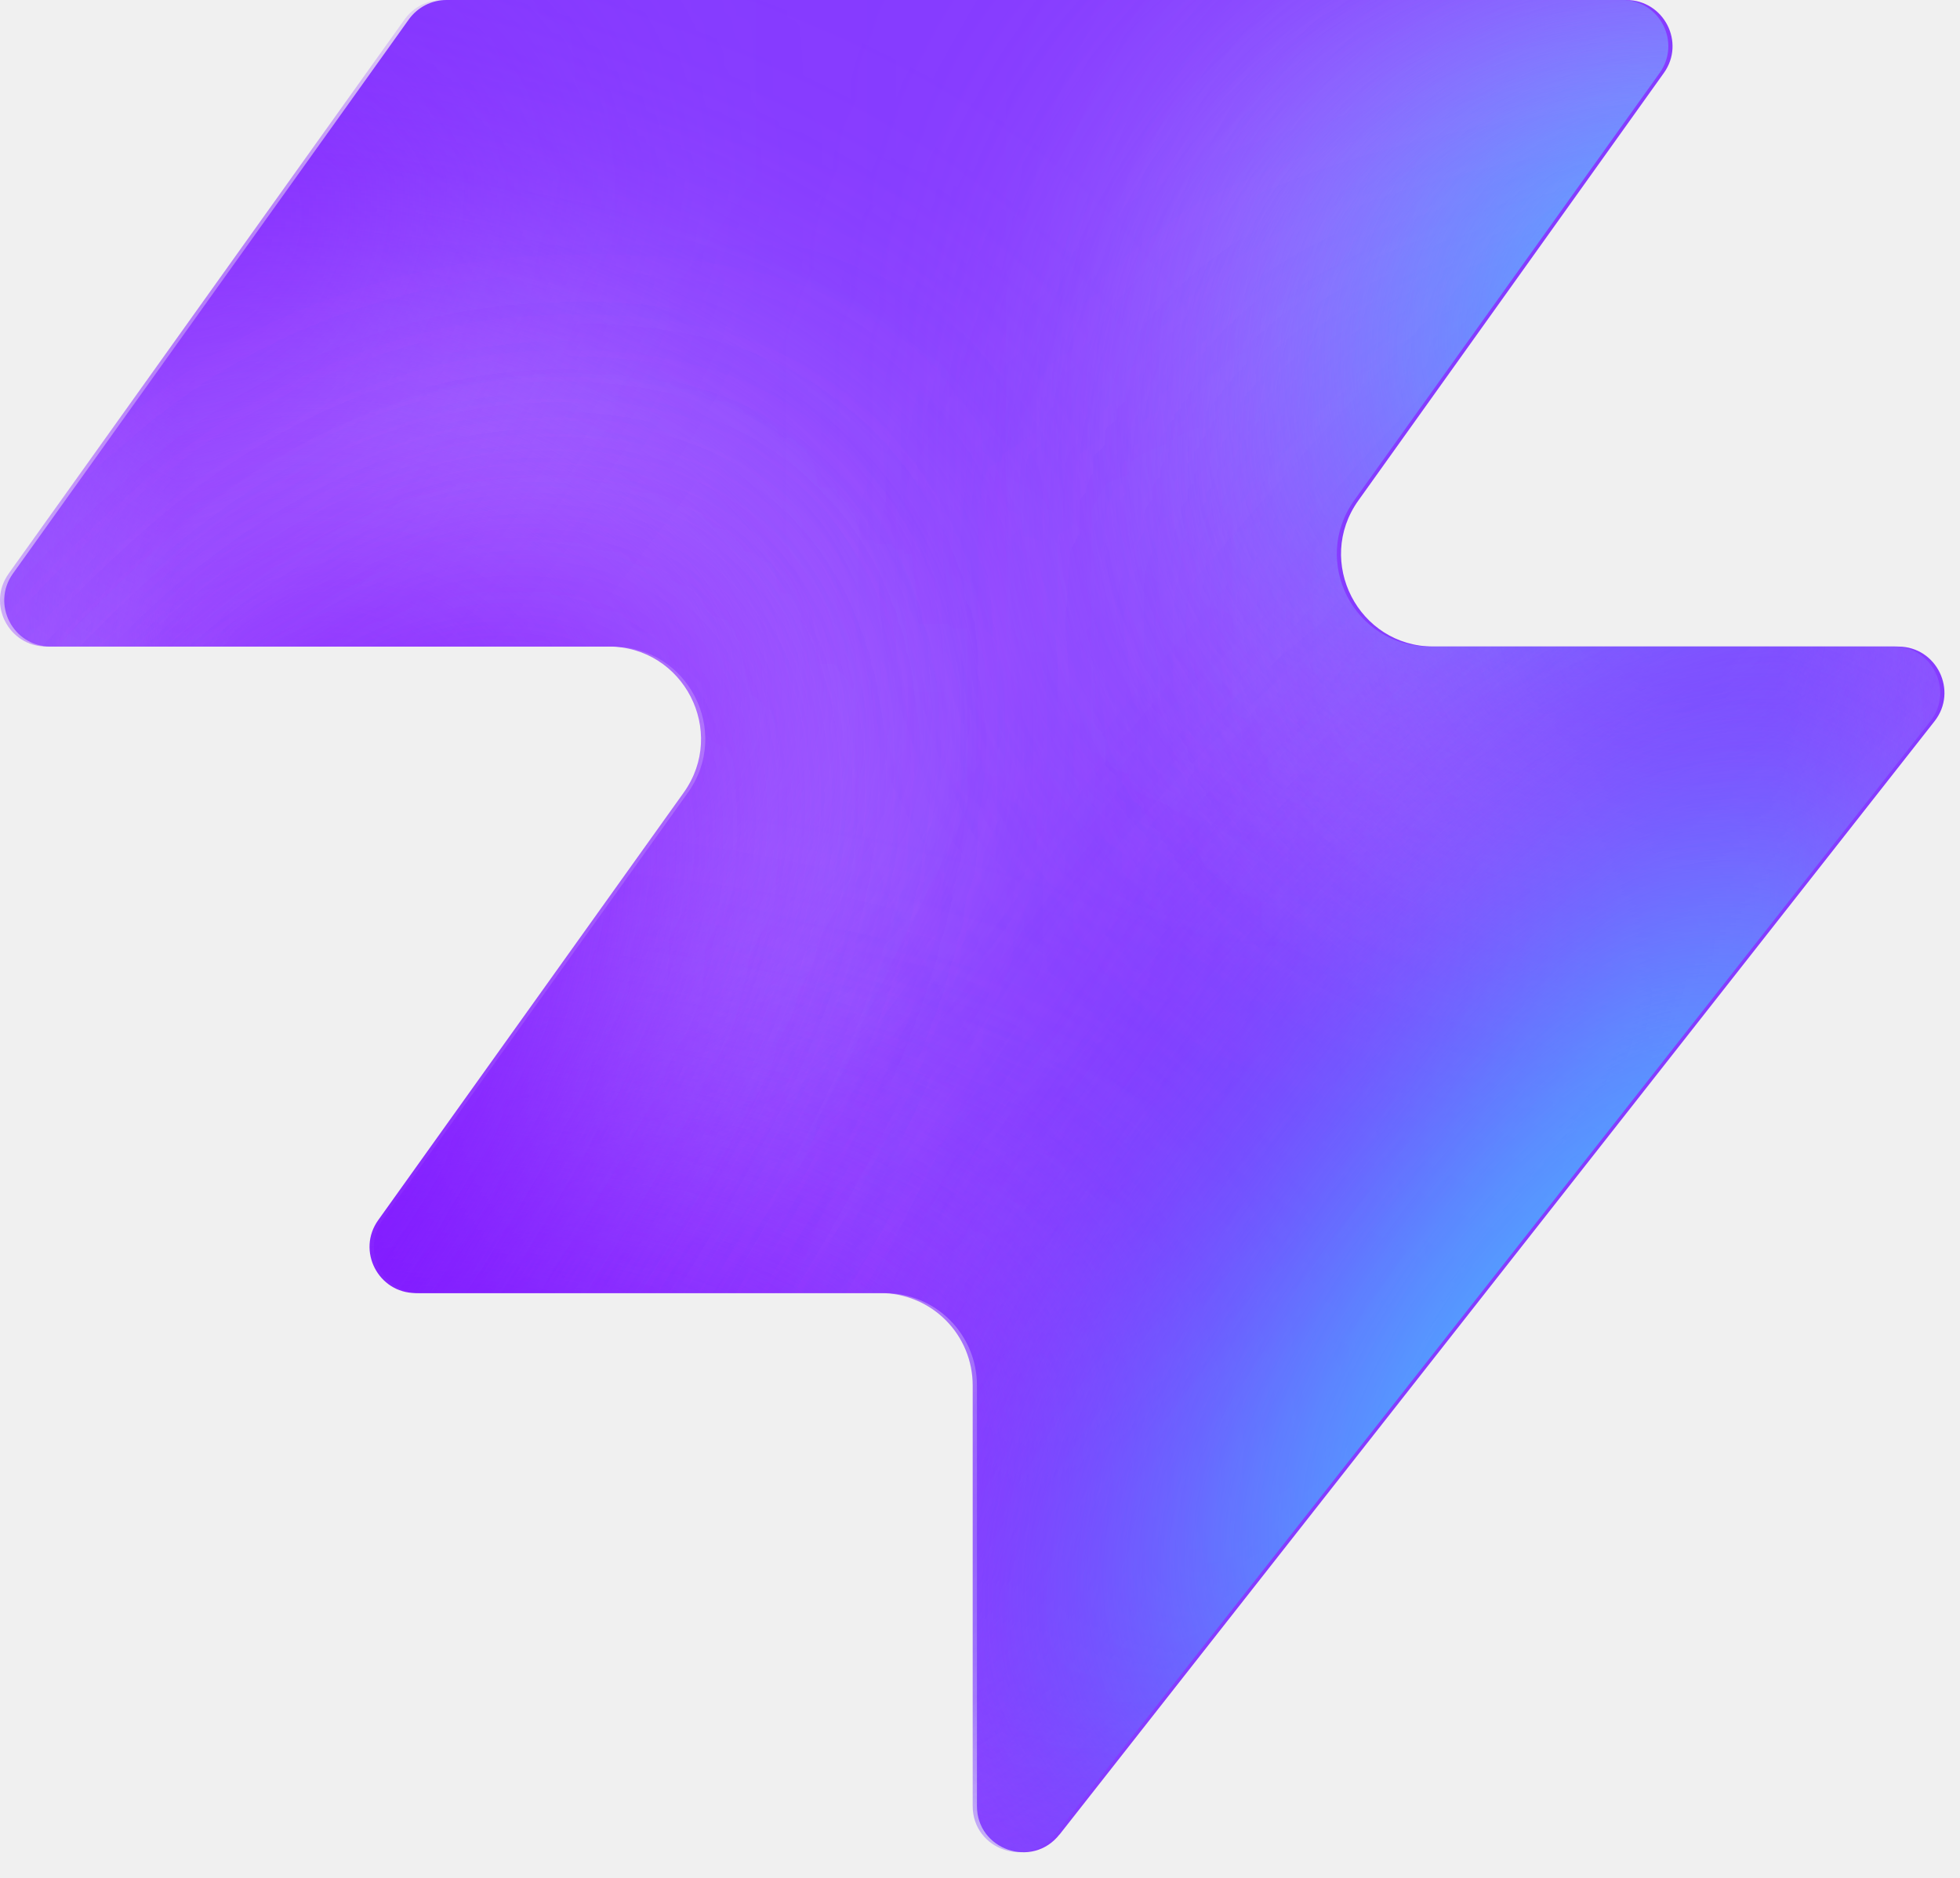
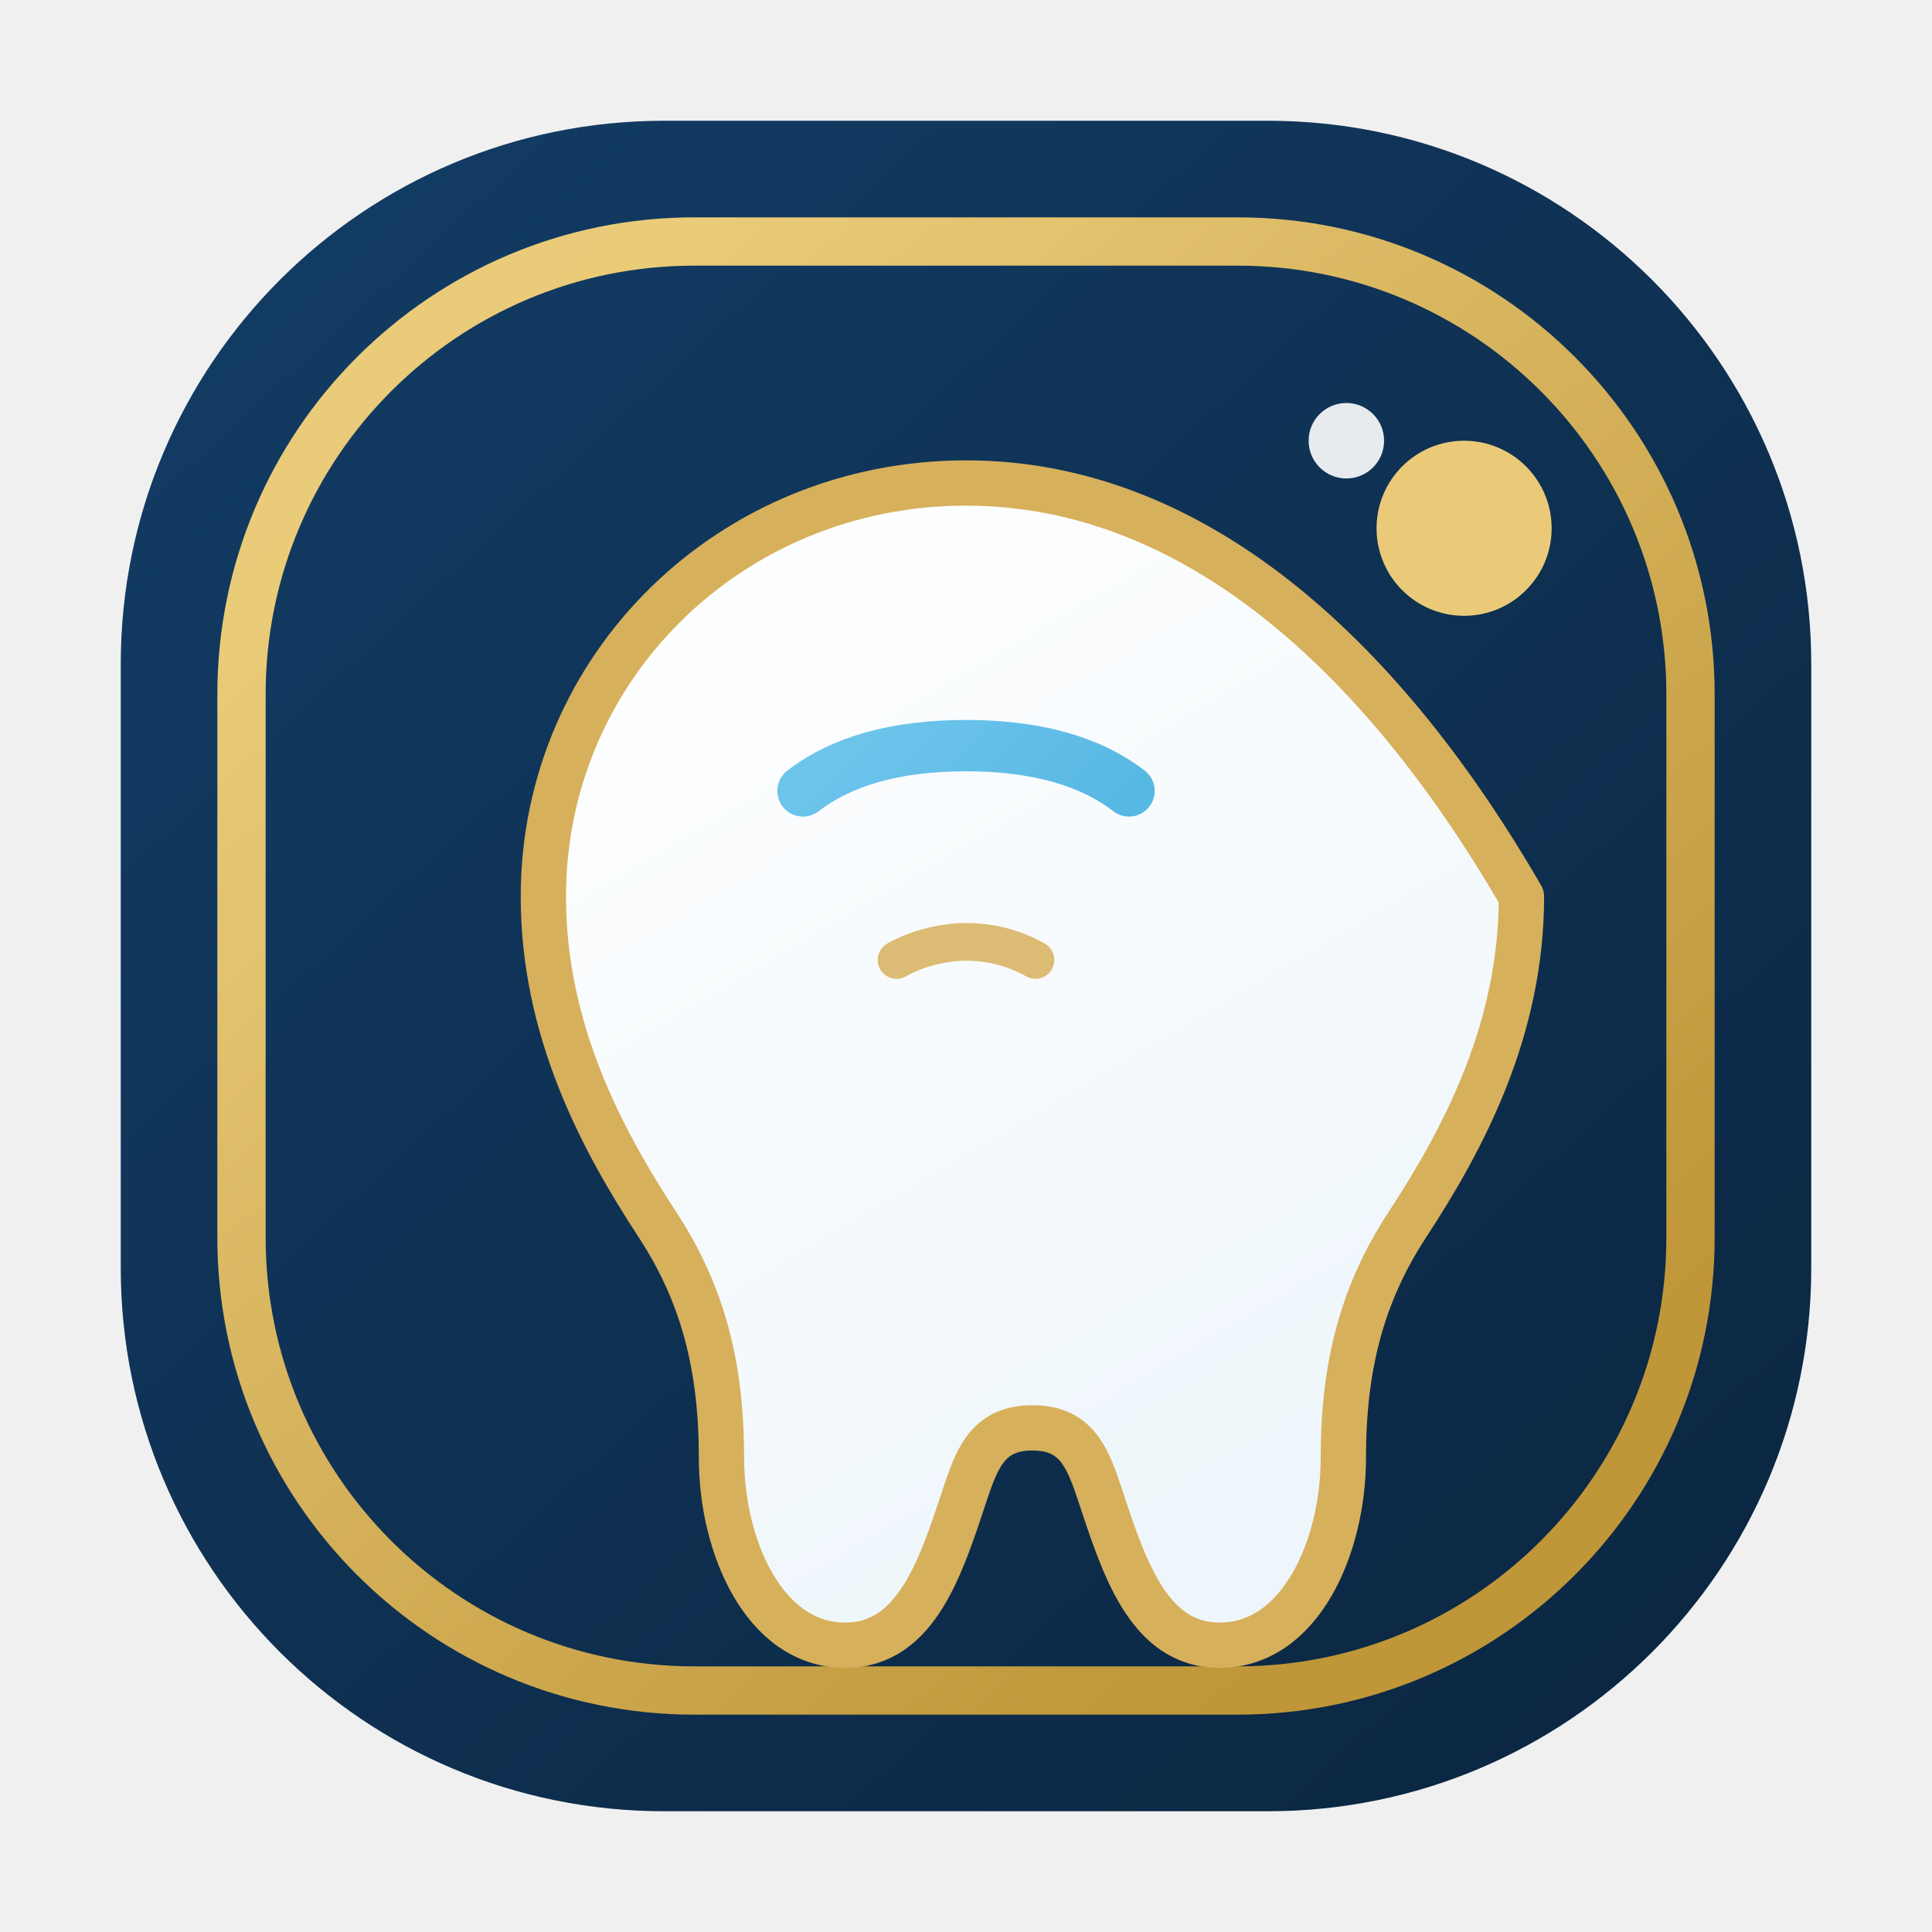
- <svg xmlns="http://www.w3.org/2000/svg" width="48" height="46" fill="none" viewBox="0 0 48 46">
-   <path fill="#863bff" d="M25.946 44.938c-.664.845-2.021.375-2.021-.698V33.937a2.26 2.26 0 0 0-2.262-2.262H10.287c-.92 0-1.456-1.04-.92-1.788l7.48-10.471c1.07-1.497 0-3.578-1.842-3.578H1.237c-.92 0-1.456-1.04-.92-1.788L10.013.474c.214-.297.556-.474.92-.474h28.894c.92 0 1.456 1.04.92 1.788l-7.48 10.471c-1.07 1.498 0 3.579 1.842 3.579h11.377c.943 0 1.473 1.088.89 1.83L25.947 44.94z" style="fill:#863bff;fill:color(display-p3 .525 .23 1);fill-opacity:1" />
-   <mask id="a" width="48" height="46" x="0" y="0" maskUnits="userSpaceOnUse" style="mask-type:alpha">
-     <path fill="#000" d="M25.842 44.938c-.664.844-2.021.375-2.021-.698V33.937a2.26 2.26 0 0 0-2.262-2.262H10.183c-.92 0-1.456-1.04-.92-1.788l7.48-10.471c1.07-1.498 0-3.579-1.842-3.579H1.133c-.92 0-1.456-1.04-.92-1.787L9.91.473c.214-.297.556-.474.92-.474h28.894c.92 0 1.456 1.04.92 1.788l-7.48 10.471c-1.07 1.498 0 3.578 1.842 3.578h11.377c.943 0 1.473 1.088.89 1.832L25.843 44.94z" style="fill:#000;fill-opacity:1" />
-   </mask>
-   <g mask="url(#a)">
-     <g filter="url(#b)">
-       <ellipse cx="5.508" cy="14.704" fill="#ede6ff" rx="5.508" ry="14.704" style="fill:#ede6ff;fill:color(display-p3 .927 .903 1);fill-opacity:1" transform="matrix(.00324 1 1 -.00324 -4.47 31.516)" />
-     </g>
-     <g filter="url(#c)">
-       <ellipse cx="10.399" cy="29.851" fill="#ede6ff" rx="10.399" ry="29.851" style="fill:#ede6ff;fill:color(display-p3 .927 .903 1);fill-opacity:1" transform="matrix(.00324 1 1 -.00324 -39.328 7.883)" />
-     </g>
-     <g filter="url(#d)">
-       <ellipse cx="5.508" cy="30.487" fill="#7e14ff" rx="5.508" ry="30.487" style="fill:#7e14ff;fill:color(display-p3 .492 .077 1);fill-opacity:1" transform="rotate(89.814 -25.913 -14.639)scale(1 -1)" />
-     </g>
-     <g filter="url(#e)">
-       <ellipse cx="5.508" cy="30.599" fill="#7e14ff" rx="5.508" ry="30.599" style="fill:#7e14ff;fill:color(display-p3 .492 .077 1);fill-opacity:1" transform="rotate(89.814 -32.644 -3.334)scale(1 -1)" />
-     </g>
-     <g filter="url(#f)">
-       <ellipse cx="5.508" cy="30.599" fill="#7e14ff" rx="5.508" ry="30.599" style="fill:#7e14ff;fill:color(display-p3 .492 .077 1);fill-opacity:1" transform="matrix(.00324 1 1 -.00324 -34.34 30.47)" />
-     </g>
-     <g filter="url(#g)">
-       <ellipse cx="14.072" cy="22.078" fill="#ede6ff" rx="14.072" ry="22.078" style="fill:#ede6ff;fill:color(display-p3 .927 .903 1);fill-opacity:1" transform="rotate(93.35 24.506 48.493)scale(-1 1)" />
-     </g>
-     <g filter="url(#h)">
-       <ellipse cx="3.47" cy="21.501" fill="#7e14ff" rx="3.47" ry="21.501" style="fill:#7e14ff;fill:color(display-p3 .492 .077 1);fill-opacity:1" transform="rotate(89.009 28.708 47.59)scale(-1 1)" />
-     </g>
-     <g filter="url(#i)">
-       <ellipse cx="3.47" cy="21.501" fill="#7e14ff" rx="3.47" ry="21.501" style="fill:#7e14ff;fill:color(display-p3 .492 .077 1);fill-opacity:1" transform="rotate(89.009 28.708 47.59)scale(-1 1)" />
-     </g>
-     <g filter="url(#j)">
-       <ellipse cx=".387" cy="8.972" fill="#7e14ff" rx="4.407" ry="29.108" style="fill:#7e14ff;fill:color(display-p3 .492 .077 1);fill-opacity:1" transform="rotate(39.51 .387 8.972)" />
-     </g>
-     <g filter="url(#k)">
-       <ellipse cx="47.523" cy="-6.092" fill="#7e14ff" rx="4.407" ry="29.108" style="fill:#7e14ff;fill:color(display-p3 .492 .077 1);fill-opacity:1" transform="rotate(37.892 47.523 -6.092)" />
-     </g>
-     <g filter="url(#l)">
-       <ellipse cx="41.412" cy="6.333" fill="#47bfff" rx="5.971" ry="9.665" style="fill:#47bfff;fill:color(display-p3 .28 .748 1);fill-opacity:1" transform="rotate(37.892 41.412 6.333)" />
-     </g>
-     <g filter="url(#m)">
-       <ellipse cx="-1.879" cy="38.332" fill="#7e14ff" rx="4.407" ry="29.108" style="fill:#7e14ff;fill:color(display-p3 .492 .077 1);fill-opacity:1" transform="rotate(37.892 -1.88 38.332)" />
-     </g>
-     <g filter="url(#n)">
-       <ellipse cx="-1.879" cy="38.332" fill="#7e14ff" rx="4.407" ry="29.108" style="fill:#7e14ff;fill:color(display-p3 .492 .077 1);fill-opacity:1" transform="rotate(37.892 -1.88 38.332)" />
-     </g>
-     <g filter="url(#o)">
-       <ellipse cx="35.651" cy="29.907" fill="#7e14ff" rx="4.407" ry="29.108" style="fill:#7e14ff;fill:color(display-p3 .492 .077 1);fill-opacity:1" transform="rotate(37.892 35.651 29.907)" />
-     </g>
-     <g filter="url(#p)">
-       <ellipse cx="38.418" cy="32.4" fill="#47bfff" rx="5.971" ry="15.297" style="fill:#47bfff;fill:color(display-p3 .28 .748 1);fill-opacity:1" transform="rotate(37.892 38.418 32.4)" />
-     </g>
-   </g>
+ <svg xmlns="http://www.w3.org/2000/svg" viewBox="0 0 64 64" fill="none">
  <defs>
-     <filter id="b" width="60.045" height="41.654" x="-19.77" y="16.149" color-interpolation-filters="sRGB" filterUnits="userSpaceOnUse">
-       <feFlood flood-opacity="0" result="BackgroundImageFix" />
-       <feBlend in="SourceGraphic" in2="BackgroundImageFix" result="shape" />
-       <feGaussianBlur result="effect1_foregroundBlur_2002_17158" stdDeviation="7.659" />
-     </filter>
-     <filter id="c" width="90.34" height="51.437" x="-54.613" y="-7.533" color-interpolation-filters="sRGB" filterUnits="userSpaceOnUse">
-       <feFlood flood-opacity="0" result="BackgroundImageFix" />
-       <feBlend in="SourceGraphic" in2="BackgroundImageFix" result="shape" />
-       <feGaussianBlur result="effect1_foregroundBlur_2002_17158" stdDeviation="7.659" />
-     </filter>
-     <filter id="d" width="79.355" height="29.4" x="-49.64" y="2.03" color-interpolation-filters="sRGB" filterUnits="userSpaceOnUse">
-       <feFlood flood-opacity="0" result="BackgroundImageFix" />
-       <feBlend in="SourceGraphic" in2="BackgroundImageFix" result="shape" />
-       <feGaussianBlur result="effect1_foregroundBlur_2002_17158" stdDeviation="4.596" />
-     </filter>
-     <filter id="e" width="79.579" height="29.4" x="-45.045" y="20.029" color-interpolation-filters="sRGB" filterUnits="userSpaceOnUse">
-       <feFlood flood-opacity="0" result="BackgroundImageFix" />
-       <feBlend in="SourceGraphic" in2="BackgroundImageFix" result="shape" />
-       <feGaussianBlur result="effect1_foregroundBlur_2002_17158" stdDeviation="4.596" />
-     </filter>
-     <filter id="f" width="79.579" height="29.4" x="-43.513" y="21.178" color-interpolation-filters="sRGB" filterUnits="userSpaceOnUse">
-       <feFlood flood-opacity="0" result="BackgroundImageFix" />
-       <feBlend in="SourceGraphic" in2="BackgroundImageFix" result="shape" />
-       <feGaussianBlur result="effect1_foregroundBlur_2002_17158" stdDeviation="4.596" />
-     </filter>
-     <filter id="g" width="74.749" height="58.852" x="15.756" y="-17.901" color-interpolation-filters="sRGB" filterUnits="userSpaceOnUse">
-       <feFlood flood-opacity="0" result="BackgroundImageFix" />
-       <feBlend in="SourceGraphic" in2="BackgroundImageFix" result="shape" />
-       <feGaussianBlur result="effect1_foregroundBlur_2002_17158" stdDeviation="7.659" />
-     </filter>
-     <filter id="h" width="61.377" height="25.362" x="23.548" y="2.284" color-interpolation-filters="sRGB" filterUnits="userSpaceOnUse">
-       <feFlood flood-opacity="0" result="BackgroundImageFix" />
-       <feBlend in="SourceGraphic" in2="BackgroundImageFix" result="shape" />
-       <feGaussianBlur result="effect1_foregroundBlur_2002_17158" stdDeviation="4.596" />
-     </filter>
-     <filter id="i" width="61.377" height="25.362" x="23.548" y="2.284" color-interpolation-filters="sRGB" filterUnits="userSpaceOnUse">
-       <feFlood flood-opacity="0" result="BackgroundImageFix" />
-       <feBlend in="SourceGraphic" in2="BackgroundImageFix" result="shape" />
-       <feGaussianBlur result="effect1_foregroundBlur_2002_17158" stdDeviation="4.596" />
-     </filter>
-     <filter id="j" width="56.045" height="63.649" x="-27.636" y="-22.853" color-interpolation-filters="sRGB" filterUnits="userSpaceOnUse">
-       <feFlood flood-opacity="0" result="BackgroundImageFix" />
-       <feBlend in="SourceGraphic" in2="BackgroundImageFix" result="shape" />
-       <feGaussianBlur result="effect1_foregroundBlur_2002_17158" stdDeviation="4.596" />
-     </filter>
-     <filter id="k" width="54.814" height="64.646" x="20.116" y="-38.415" color-interpolation-filters="sRGB" filterUnits="userSpaceOnUse">
-       <feFlood flood-opacity="0" result="BackgroundImageFix" />
-       <feBlend in="SourceGraphic" in2="BackgroundImageFix" result="shape" />
-       <feGaussianBlur result="effect1_foregroundBlur_2002_17158" stdDeviation="4.596" />
-     </filter>
-     <filter id="l" width="33.541" height="35.313" x="24.641" y="-11.323" color-interpolation-filters="sRGB" filterUnits="userSpaceOnUse">
-       <feFlood flood-opacity="0" result="BackgroundImageFix" />
-       <feBlend in="SourceGraphic" in2="BackgroundImageFix" result="shape" />
-       <feGaussianBlur result="effect1_foregroundBlur_2002_17158" stdDeviation="4.596" />
-     </filter>
-     <filter id="m" width="54.814" height="64.646" x="-29.286" y="6.009" color-interpolation-filters="sRGB" filterUnits="userSpaceOnUse">
-       <feFlood flood-opacity="0" result="BackgroundImageFix" />
-       <feBlend in="SourceGraphic" in2="BackgroundImageFix" result="shape" />
-       <feGaussianBlur result="effect1_foregroundBlur_2002_17158" stdDeviation="4.596" />
-     </filter>
-     <filter id="n" width="54.814" height="64.646" x="-29.286" y="6.009" color-interpolation-filters="sRGB" filterUnits="userSpaceOnUse">
-       <feFlood flood-opacity="0" result="BackgroundImageFix" />
-       <feBlend in="SourceGraphic" in2="BackgroundImageFix" result="shape" />
-       <feGaussianBlur result="effect1_foregroundBlur_2002_17158" stdDeviation="4.596" />
-     </filter>
-     <filter id="o" width="54.814" height="64.646" x="8.244" y="-2.416" color-interpolation-filters="sRGB" filterUnits="userSpaceOnUse">
-       <feFlood flood-opacity="0" result="BackgroundImageFix" />
-       <feBlend in="SourceGraphic" in2="BackgroundImageFix" result="shape" />
-       <feGaussianBlur result="effect1_foregroundBlur_2002_17158" stdDeviation="4.596" />
-     </filter>
-     <filter id="p" width="39.409" height="43.623" x="18.713" y="10.588" color-interpolation-filters="sRGB" filterUnits="userSpaceOnUse">
-       <feFlood flood-opacity="0" result="BackgroundImageFix" />
-       <feBlend in="SourceGraphic" in2="BackgroundImageFix" result="shape" />
-       <feGaussianBlur result="effect1_foregroundBlur_2002_17158" stdDeviation="4.596" />
-     </filter>
+     <linearGradient id="bg" x1="10" y1="8" x2="54" y2="56" gradientUnits="userSpaceOnUse">
+       <stop offset="0" stop-color="#123b63" />
+       <stop offset="1" stop-color="#0b2742" />
+     </linearGradient>
+     <linearGradient id="frame" x1="16" y1="14" x2="48" y2="50" gradientUnits="userSpaceOnUse">
+       <stop offset="0" stop-color="#f4d27a" />
+       <stop offset="1" stop-color="#c79b38" />
+     </linearGradient>
+     <linearGradient id="tooth" x1="22" y1="16" x2="42" y2="50" gradientUnits="userSpaceOnUse">
+       <stop offset="0" stop-color="#ffffff" />
+       <stop offset="1" stop-color="#eef6fb" />
+     </linearGradient>
+     <linearGradient id="accent" x1="26" y1="26" x2="40" y2="40" gradientUnits="userSpaceOnUse">
+       <stop offset="0" stop-color="#67c2ea" />
+       <stop offset="1" stop-color="#2fa3da" />
+     </linearGradient>
  </defs>
+   <rect x="4" y="4" width="56" height="56" rx="18" fill="url(#bg)" />
+   <rect x="8" y="8" width="48" height="48" rx="15" stroke="url(#frame)" stroke-width="1.6" opacity="0.95" />
+   <circle cx="48.5" cy="17.5" r="2.9" fill="#f4d27a" opacity="0.95" />
+   <circle cx="44.6" cy="14.6" r="1.25" fill="#ffffff" opacity="0.9" />
+   <path d="M32 16c-7.8 0-14 6.1-14 13.7 0 4.4 1.9 8 3.8 10.9 1.5 2.3 2.1 4.7 2.1 7.7 0 2.9 1.4 6.2 4.1 6.2 2.4 0 3.2-2.7 4-5.1.4-1.2.8-2.1 2.2-2.1s1.8.9 2.2 2.1c.8 2.4 1.6 5.1 4 5.1 2.7 0 4.1-3.3 4.1-6.2 0-3 .6-5.4 2.1-7.7 1.9-2.9 3.8-6.5 3.8-10.9C46 22.1 39.8 16 32 16Z" fill="url(#tooth)" stroke="#d7b05c" stroke-width="1.5" stroke-linejoin="round" />
+   <path d="M26.6 26.2c1.3-1 3.1-1.5 5.4-1.5s4.1.5 5.4 1.5" stroke="url(#accent)" stroke-width="1.7" stroke-linecap="round" opacity="0.95" />
+   <path d="M29.7 31.8c.7-.4 1.6-.6 2.3-.6.8 0 1.6.2 2.3.6" stroke="#d7b05c" stroke-width="1.25" stroke-linecap="round" opacity="0.85" />
</svg>
